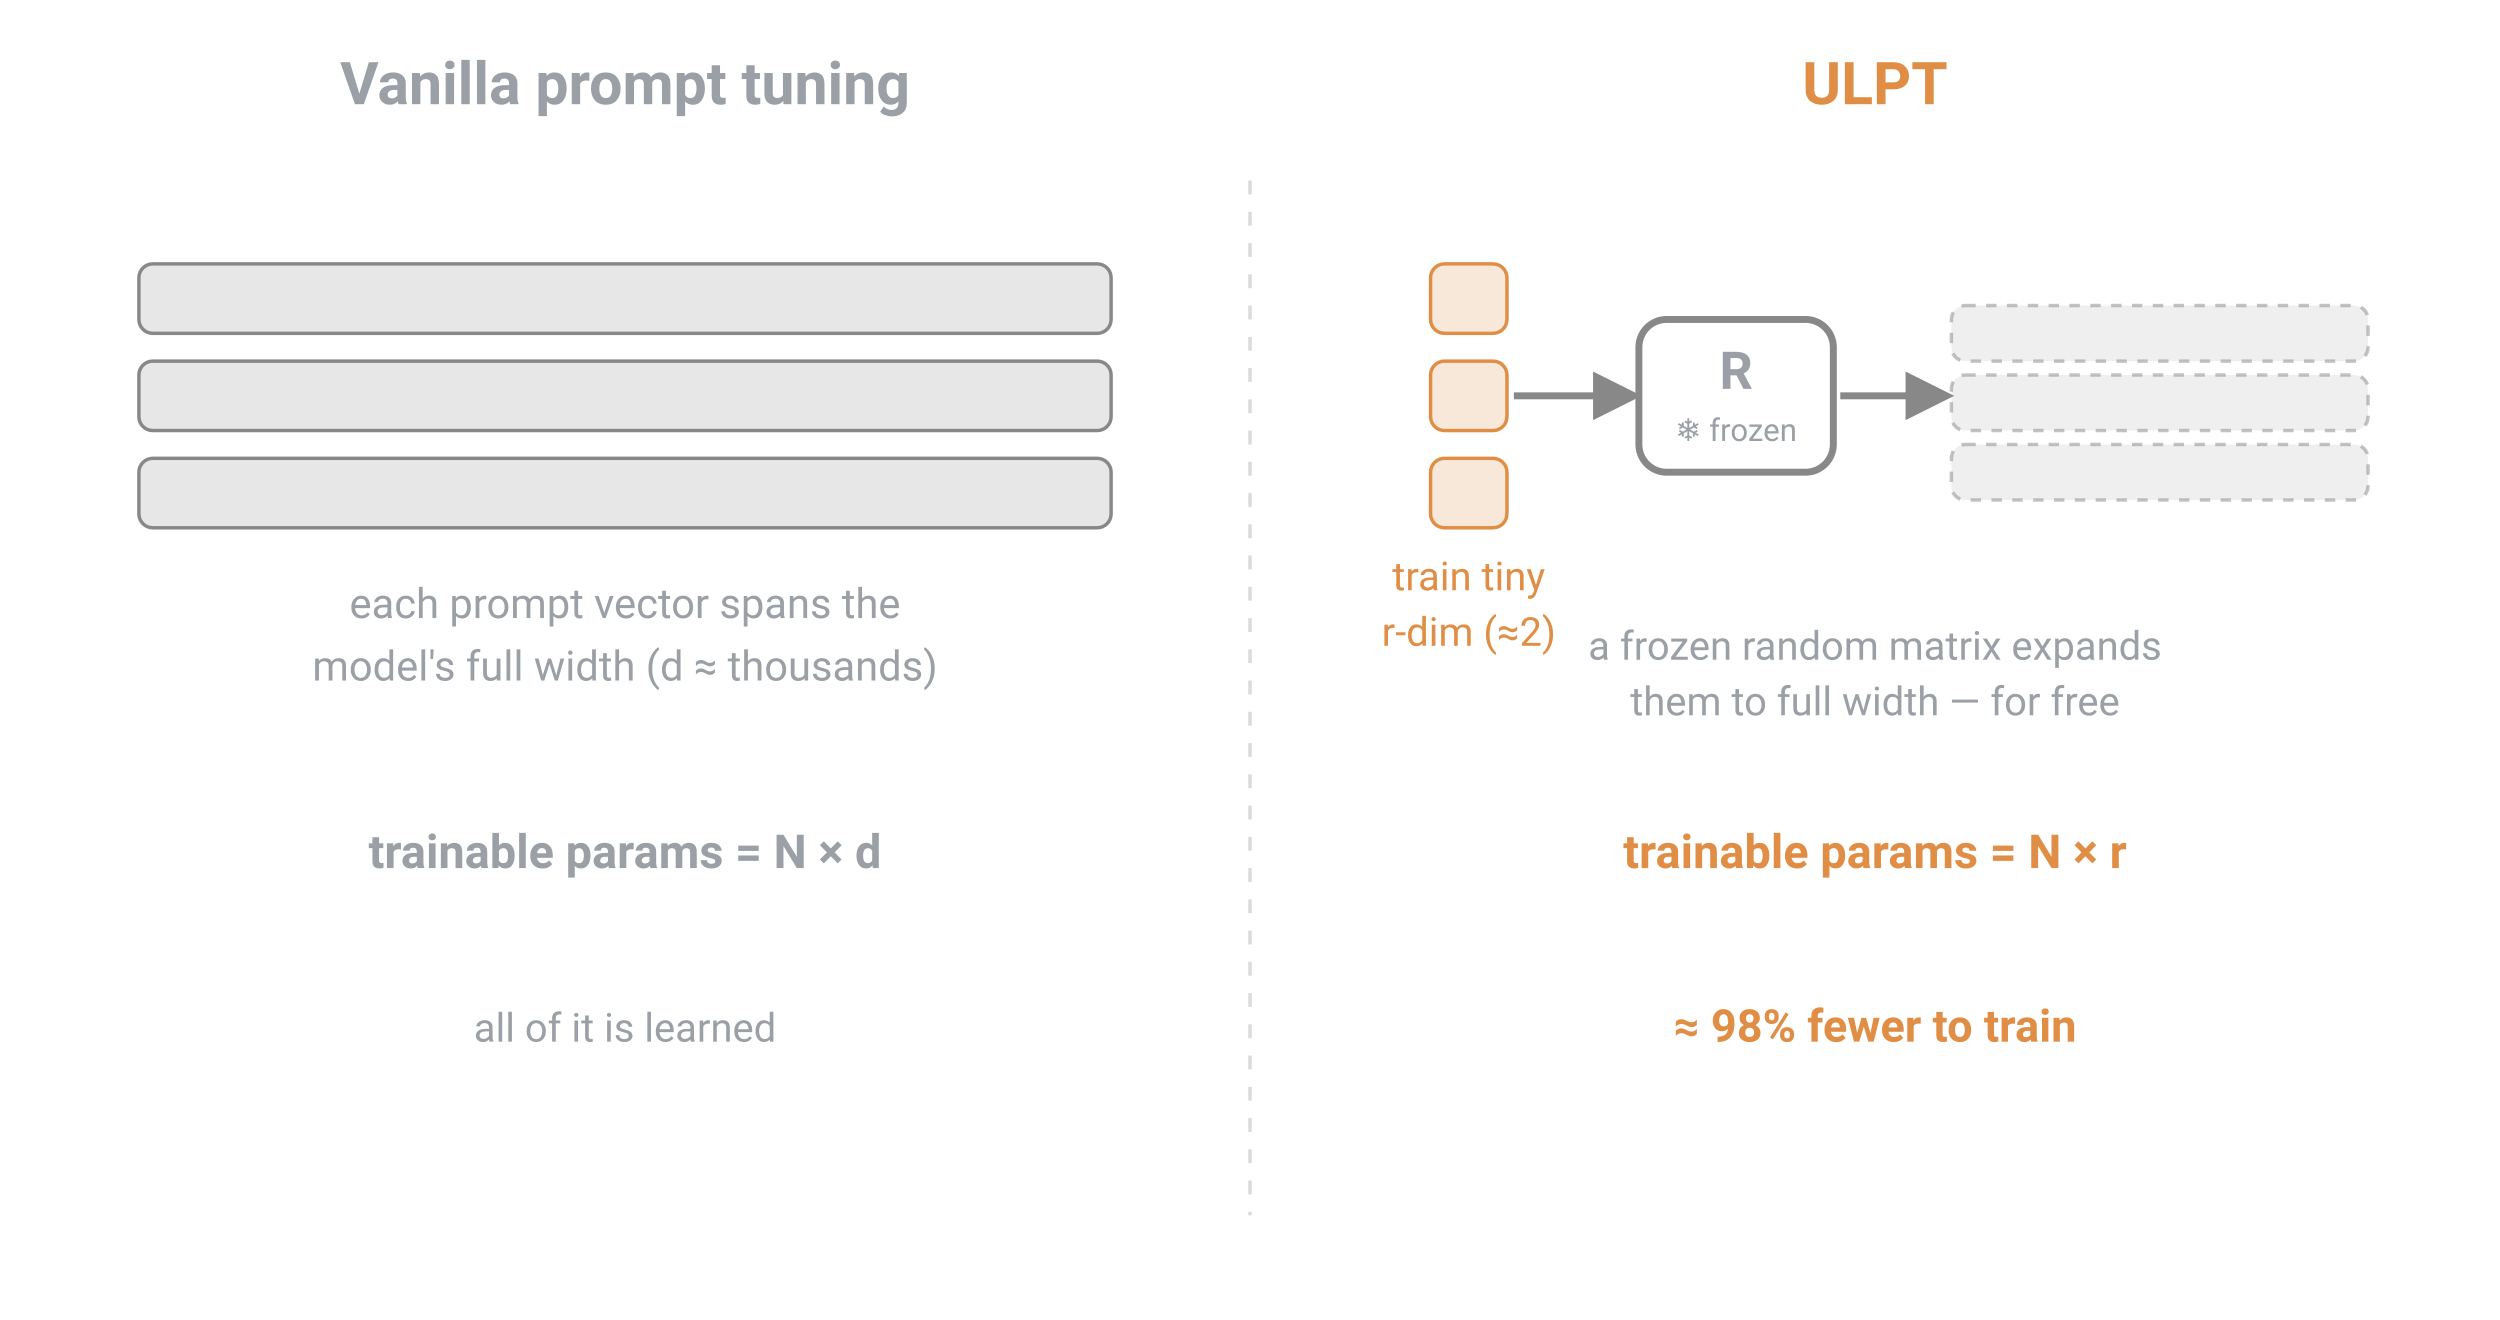
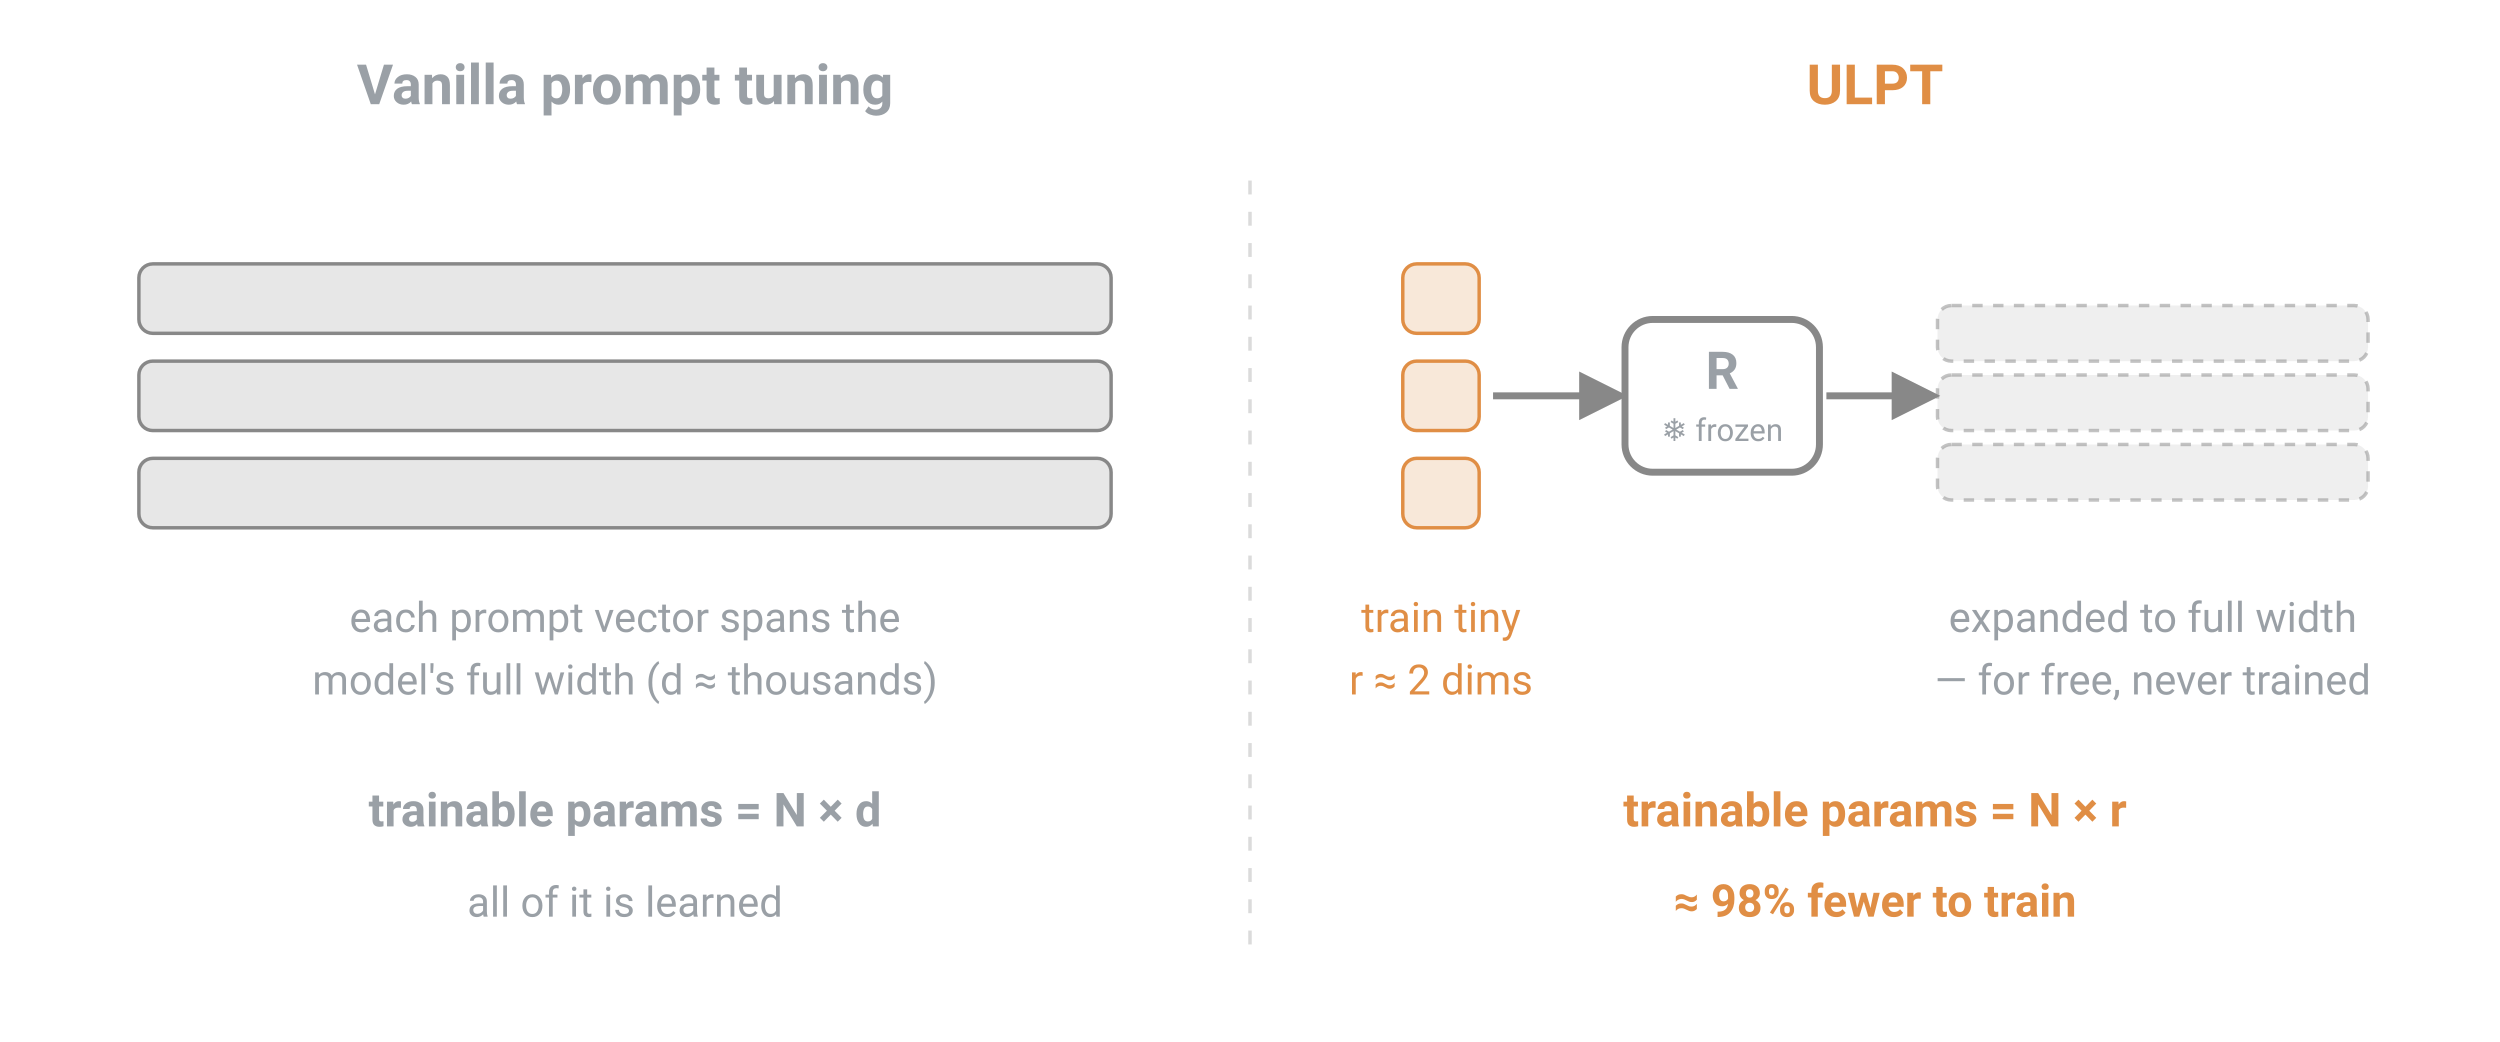
- <svg xmlns="http://www.w3.org/2000/svg" viewBox="0 0 720 380" font-family="-apple-system, BlinkMacSystemFont, 'Segoe UI', Roboto, sans-serif" role="img" aria-label="Vanilla prompt tuning learns full-width prompt vectors; ULPT learns tiny low-dimensional vectors and expands them with a frozen random matrix, cutting trainable parameters by about 98 percent.">
+ <svg xmlns="http://www.w3.org/2000/svg" viewBox="0 0 720 300" font-family="-apple-system, BlinkMacSystemFont, 'Segoe UI', Roboto, sans-serif" role="img" aria-label="Vanilla prompt tuning learns full-width prompt vectors; ULPT learns tiny low-dimensional vectors and expands them with a frozen random matrix, cutting trainable parameters by about 98 percent.">
  <defs>
    <marker id="ua" viewBox="0 0 10 10" refX="8" refY="5" markerWidth="7" markerHeight="7" orient="auto-start-reverse">
      <path d="M0 0 L10 5 L0 10 z" fill="#888" />
    </marker>
  </defs>
-   <text x="180" y="30" text-anchor="middle" font-size="17" font-weight="700" fill="#9aa0a6">Vanilla prompt tuning</text>
-   <text x="540" y="30" text-anchor="middle" font-size="17" font-weight="700" fill="#e08e45">ULPT</text>
-   <line x1="360" y1="52" x2="360" y2="350" stroke="#888" stroke-opacity="0.3" stroke-dasharray="4 5" />
+   <text x="180" y="30" text-anchor="middle" font-size="16" font-weight="700" fill="#9aa0a6">Vanilla prompt tuning</text>
+   <text x="540" y="30" text-anchor="middle" font-size="16" font-weight="700" fill="#e08e45">ULPT</text>
+   <line x1="360" y1="52" x2="360" y2="276" stroke="#888" stroke-opacity="0.3" stroke-dasharray="4 5" />
  <g fill="#88888833" stroke="#888">
    <rect x="40" y="76" width="280" height="20" rx="4" />
    <rect x="40" y="104" width="280" height="20" rx="4" />
    <rect x="40" y="132" width="280" height="20" rx="4" />
  </g>
-   <text x="180" y="178" text-anchor="middle" font-size="12" fill="#9aa0a6">each prompt vector spans the</text>
-   <text x="180" y="196" text-anchor="middle" font-size="12" fill="#9aa0a6">model's full width (d ≈ thousands)</text>
-   <text x="180" y="250" text-anchor="middle" font-size="13.5" font-weight="600" fill="#9aa0a6">trainable params = N × d</text>
-   <text x="180" y="300" text-anchor="middle" font-size="11.5" fill="#9aa0a6">all of it is learned</text>
+   <text x="180" y="182" text-anchor="middle" font-size="12" fill="#9aa0a6">each prompt vector spans the</text>
+   <text x="180" y="200" text-anchor="middle" font-size="12" fill="#9aa0a6">model's full width (d ≈ thousands)</text>
+   <text x="180" y="238" text-anchor="middle" font-size="13.5" font-weight="600" fill="#9aa0a6">trainable params = N × d</text>
+   <text x="180" y="264" text-anchor="middle" font-size="12" fill="#9aa0a6">all of it is learned</text>
  <g fill="#e08e4533" stroke="#e08e45">
-     <rect x="412" y="76" width="22" height="20" rx="4" />
-     <rect x="412" y="104" width="22" height="20" rx="4" />
-     <rect x="412" y="132" width="22" height="20" rx="4" />
+     <rect x="404" y="76" width="22" height="20" rx="4" />
+     <rect x="404" y="104" width="22" height="20" rx="4" />
+     <rect x="404" y="132" width="22" height="20" rx="4" />
  </g>
-   <text x="423" y="170" text-anchor="middle" font-size="11.5" fill="#e08e45">train tiny</text>
-   <text x="423" y="186" text-anchor="middle" font-size="11.5" fill="#e08e45">r-dim (≈2)</text>
-   <line x1="436" y1="114" x2="470" y2="114" stroke="#888" stroke-width="2" marker-end="url(#ua)" />
-   <rect x="472" y="92" width="56" height="44" rx="8" fill="none" stroke="#888" stroke-width="2" />
-   <text x="500" y="112" text-anchor="middle" font-size="15" font-weight="700" fill="#9aa0a6">R</text>
-   <text x="500" y="127" text-anchor="middle" font-size="9" fill="#9aa0a6">❄ frozen</text>
-   <line x1="530" y1="114" x2="560" y2="114" stroke="#888" stroke-width="2" marker-end="url(#ua)" />
+   <text x="415" y="182" text-anchor="middle" font-size="12" fill="#e08e45">train tiny</text>
+   <text x="415" y="200" text-anchor="middle" font-size="12" fill="#e08e45">r ≈ 2 dims</text>
+   <line x1="430" y1="114" x2="466" y2="114" stroke="#888" stroke-width="2" marker-end="url(#ua)" />
+   <rect x="468" y="92" width="56" height="44" rx="8" fill="none" stroke="#888" stroke-width="2" />
+   <text x="496" y="112" text-anchor="middle" font-size="15" font-weight="700" fill="#9aa0a6">R</text>
+   <text x="496" y="127" text-anchor="middle" font-size="9" fill="#9aa0a6">❄ frozen</text>
+   <line x1="526" y1="114" x2="556" y2="114" stroke="#888" stroke-width="2" marker-end="url(#ua)" />
  <g fill="#88888822" stroke="#888" stroke-opacity="0.5" stroke-dasharray="3 3">
-     <rect x="562" y="88" width="120" height="16" rx="4" />
-     <rect x="562" y="108" width="120" height="16" rx="4" />
-     <rect x="562" y="128" width="120" height="16" rx="4" />
+     <rect x="558" y="88" width="124" height="16" rx="4" />
+     <rect x="558" y="108" width="124" height="16" rx="4" />
+     <rect x="558" y="128" width="124" height="16" rx="4" />
  </g>
-   <text x="540" y="190" text-anchor="middle" font-size="11.5" fill="#9aa0a6">a frozen random matrix expands</text>
-   <text x="540" y="206" text-anchor="middle" font-size="11.5" fill="#9aa0a6">them to full width — for free</text>
-   <text x="540" y="250" text-anchor="middle" font-size="13.5" font-weight="600" fill="#e08e45">trainable params = N × r</text>
-   <text x="540" y="300" text-anchor="middle" font-size="13" font-weight="700" fill="#e08e45">≈ 98% fewer to train</text>
+   <text x="620" y="182" text-anchor="middle" font-size="12" fill="#9aa0a6">expanded to full width</text>
+   <text x="620" y="200" text-anchor="middle" font-size="12" fill="#9aa0a6">— for free, never trained</text>
+   <text x="540" y="238" text-anchor="middle" font-size="13.5" font-weight="600" fill="#e08e45">trainable params = N × r</text>
+   <text x="540" y="264" text-anchor="middle" font-size="13" font-weight="700" fill="#e08e45">≈ 98% fewer to train</text>
</svg>
